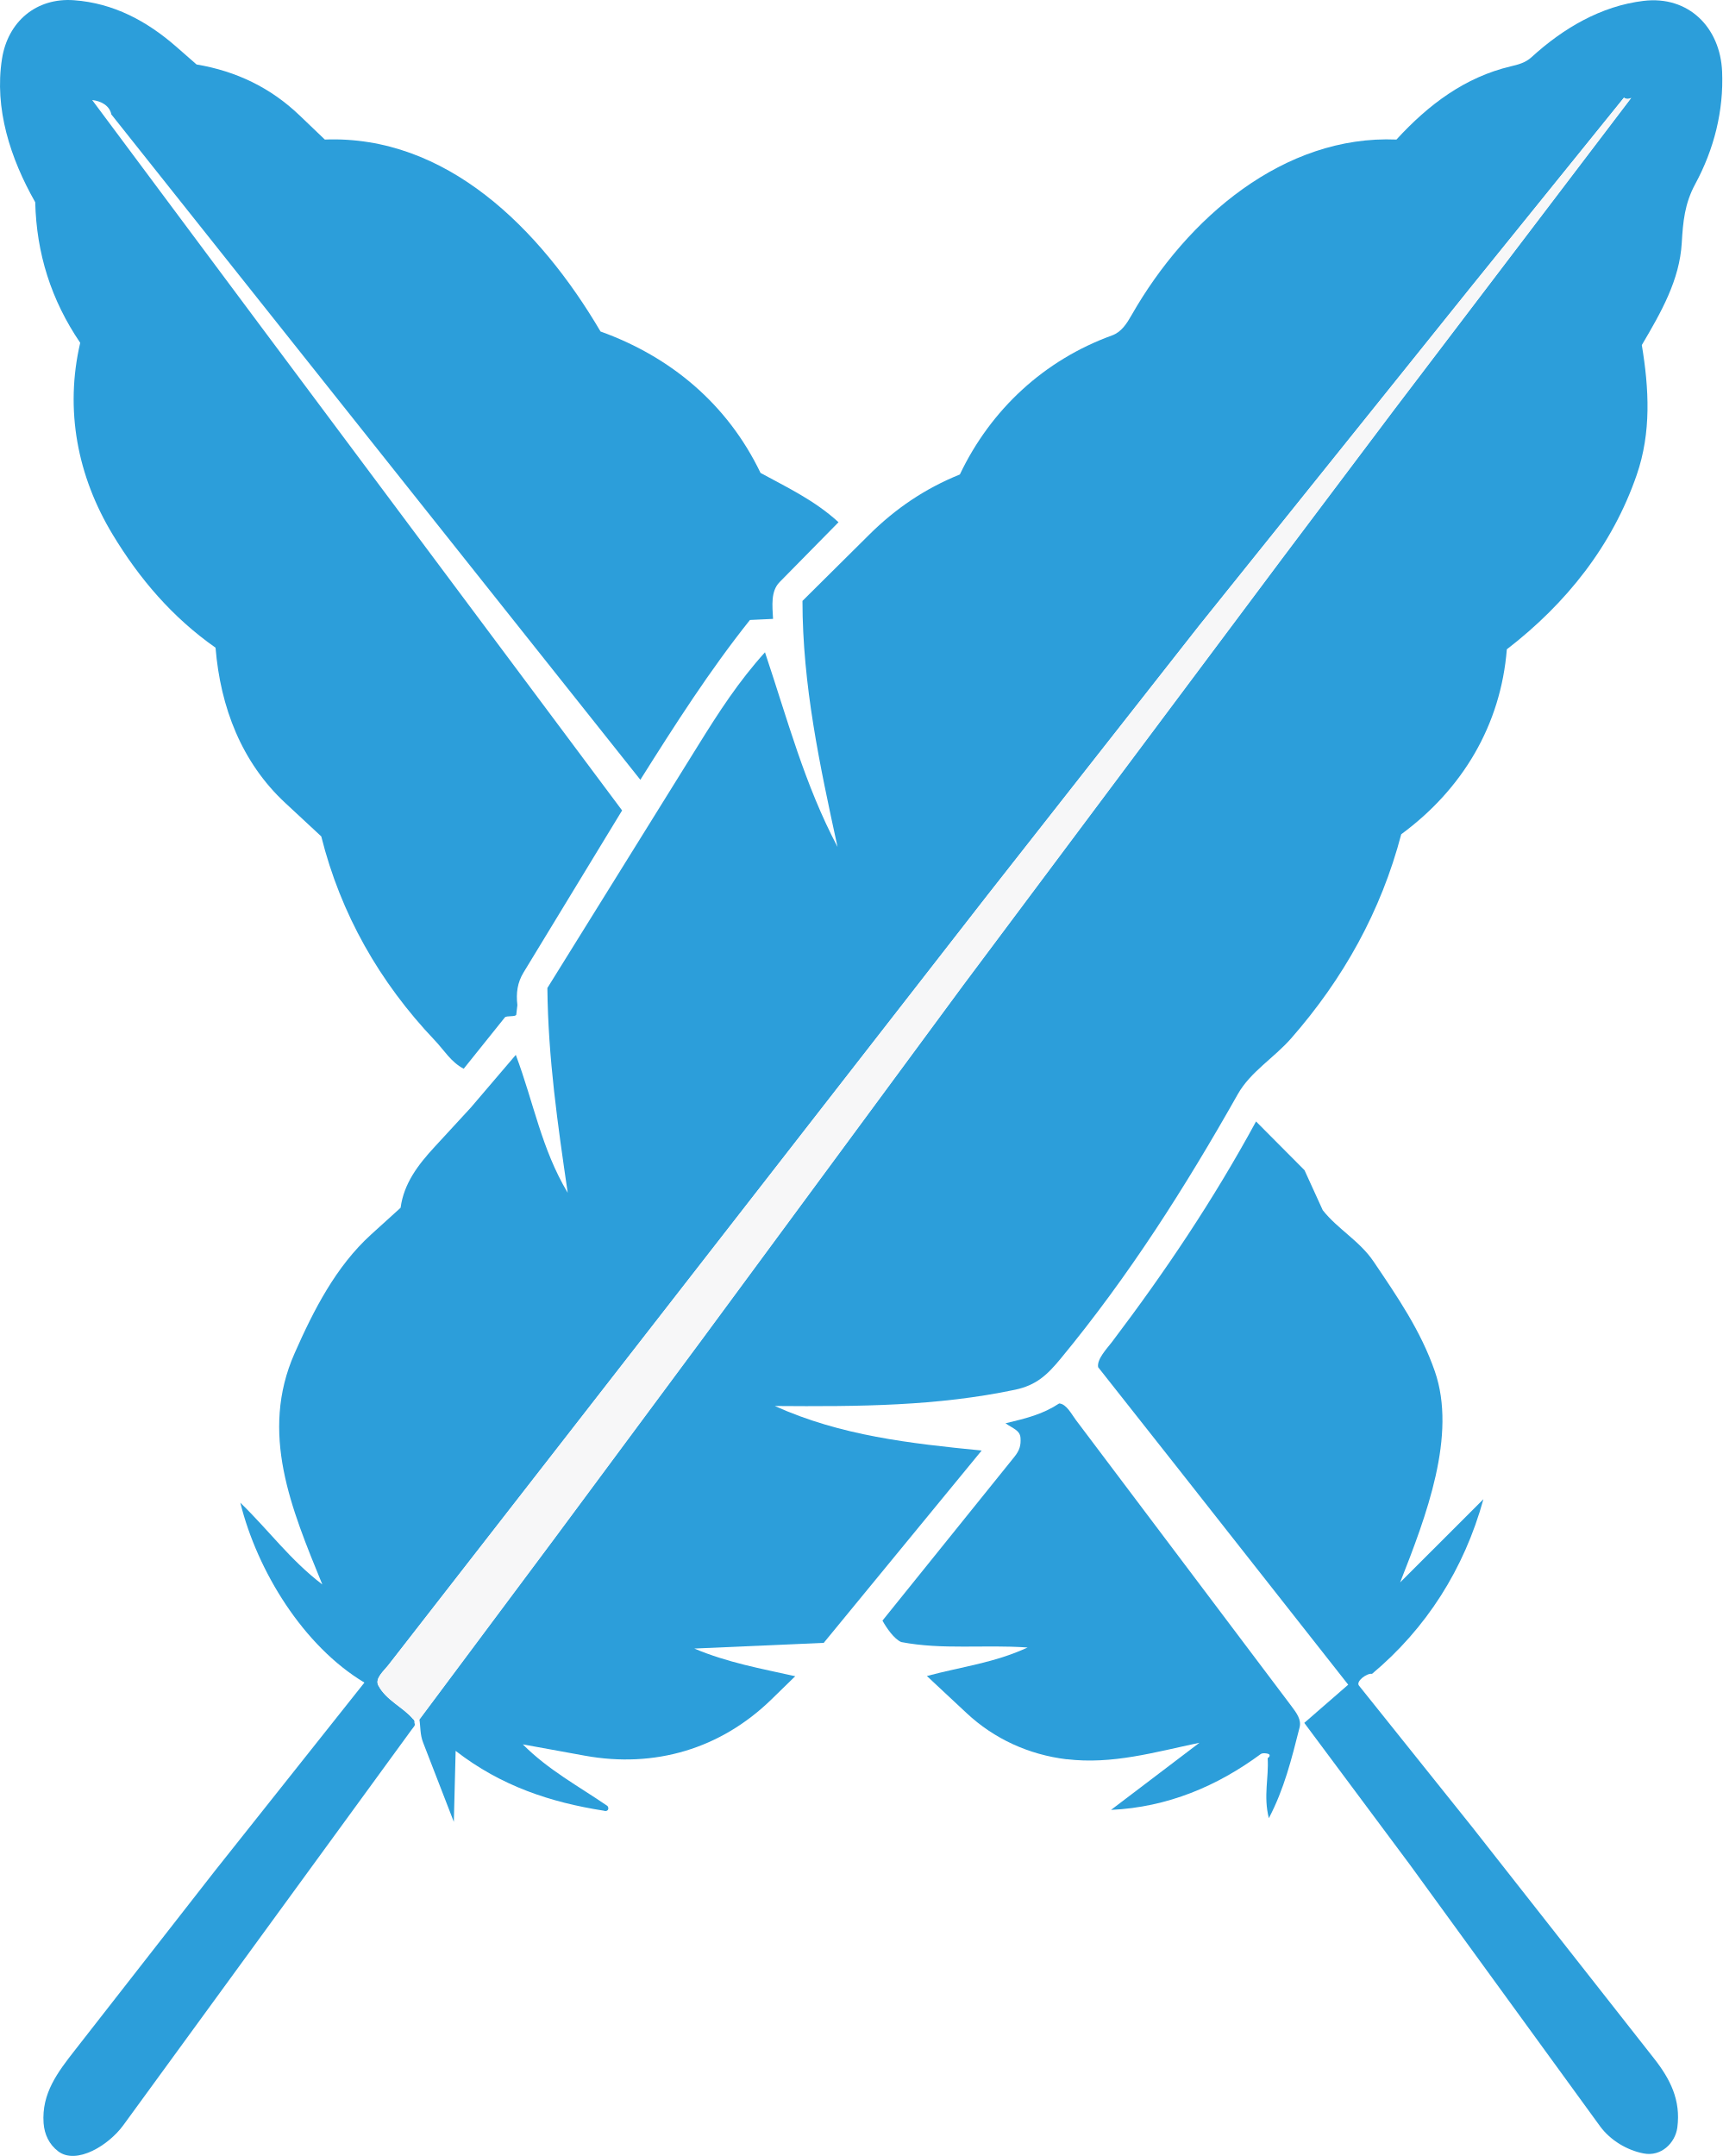
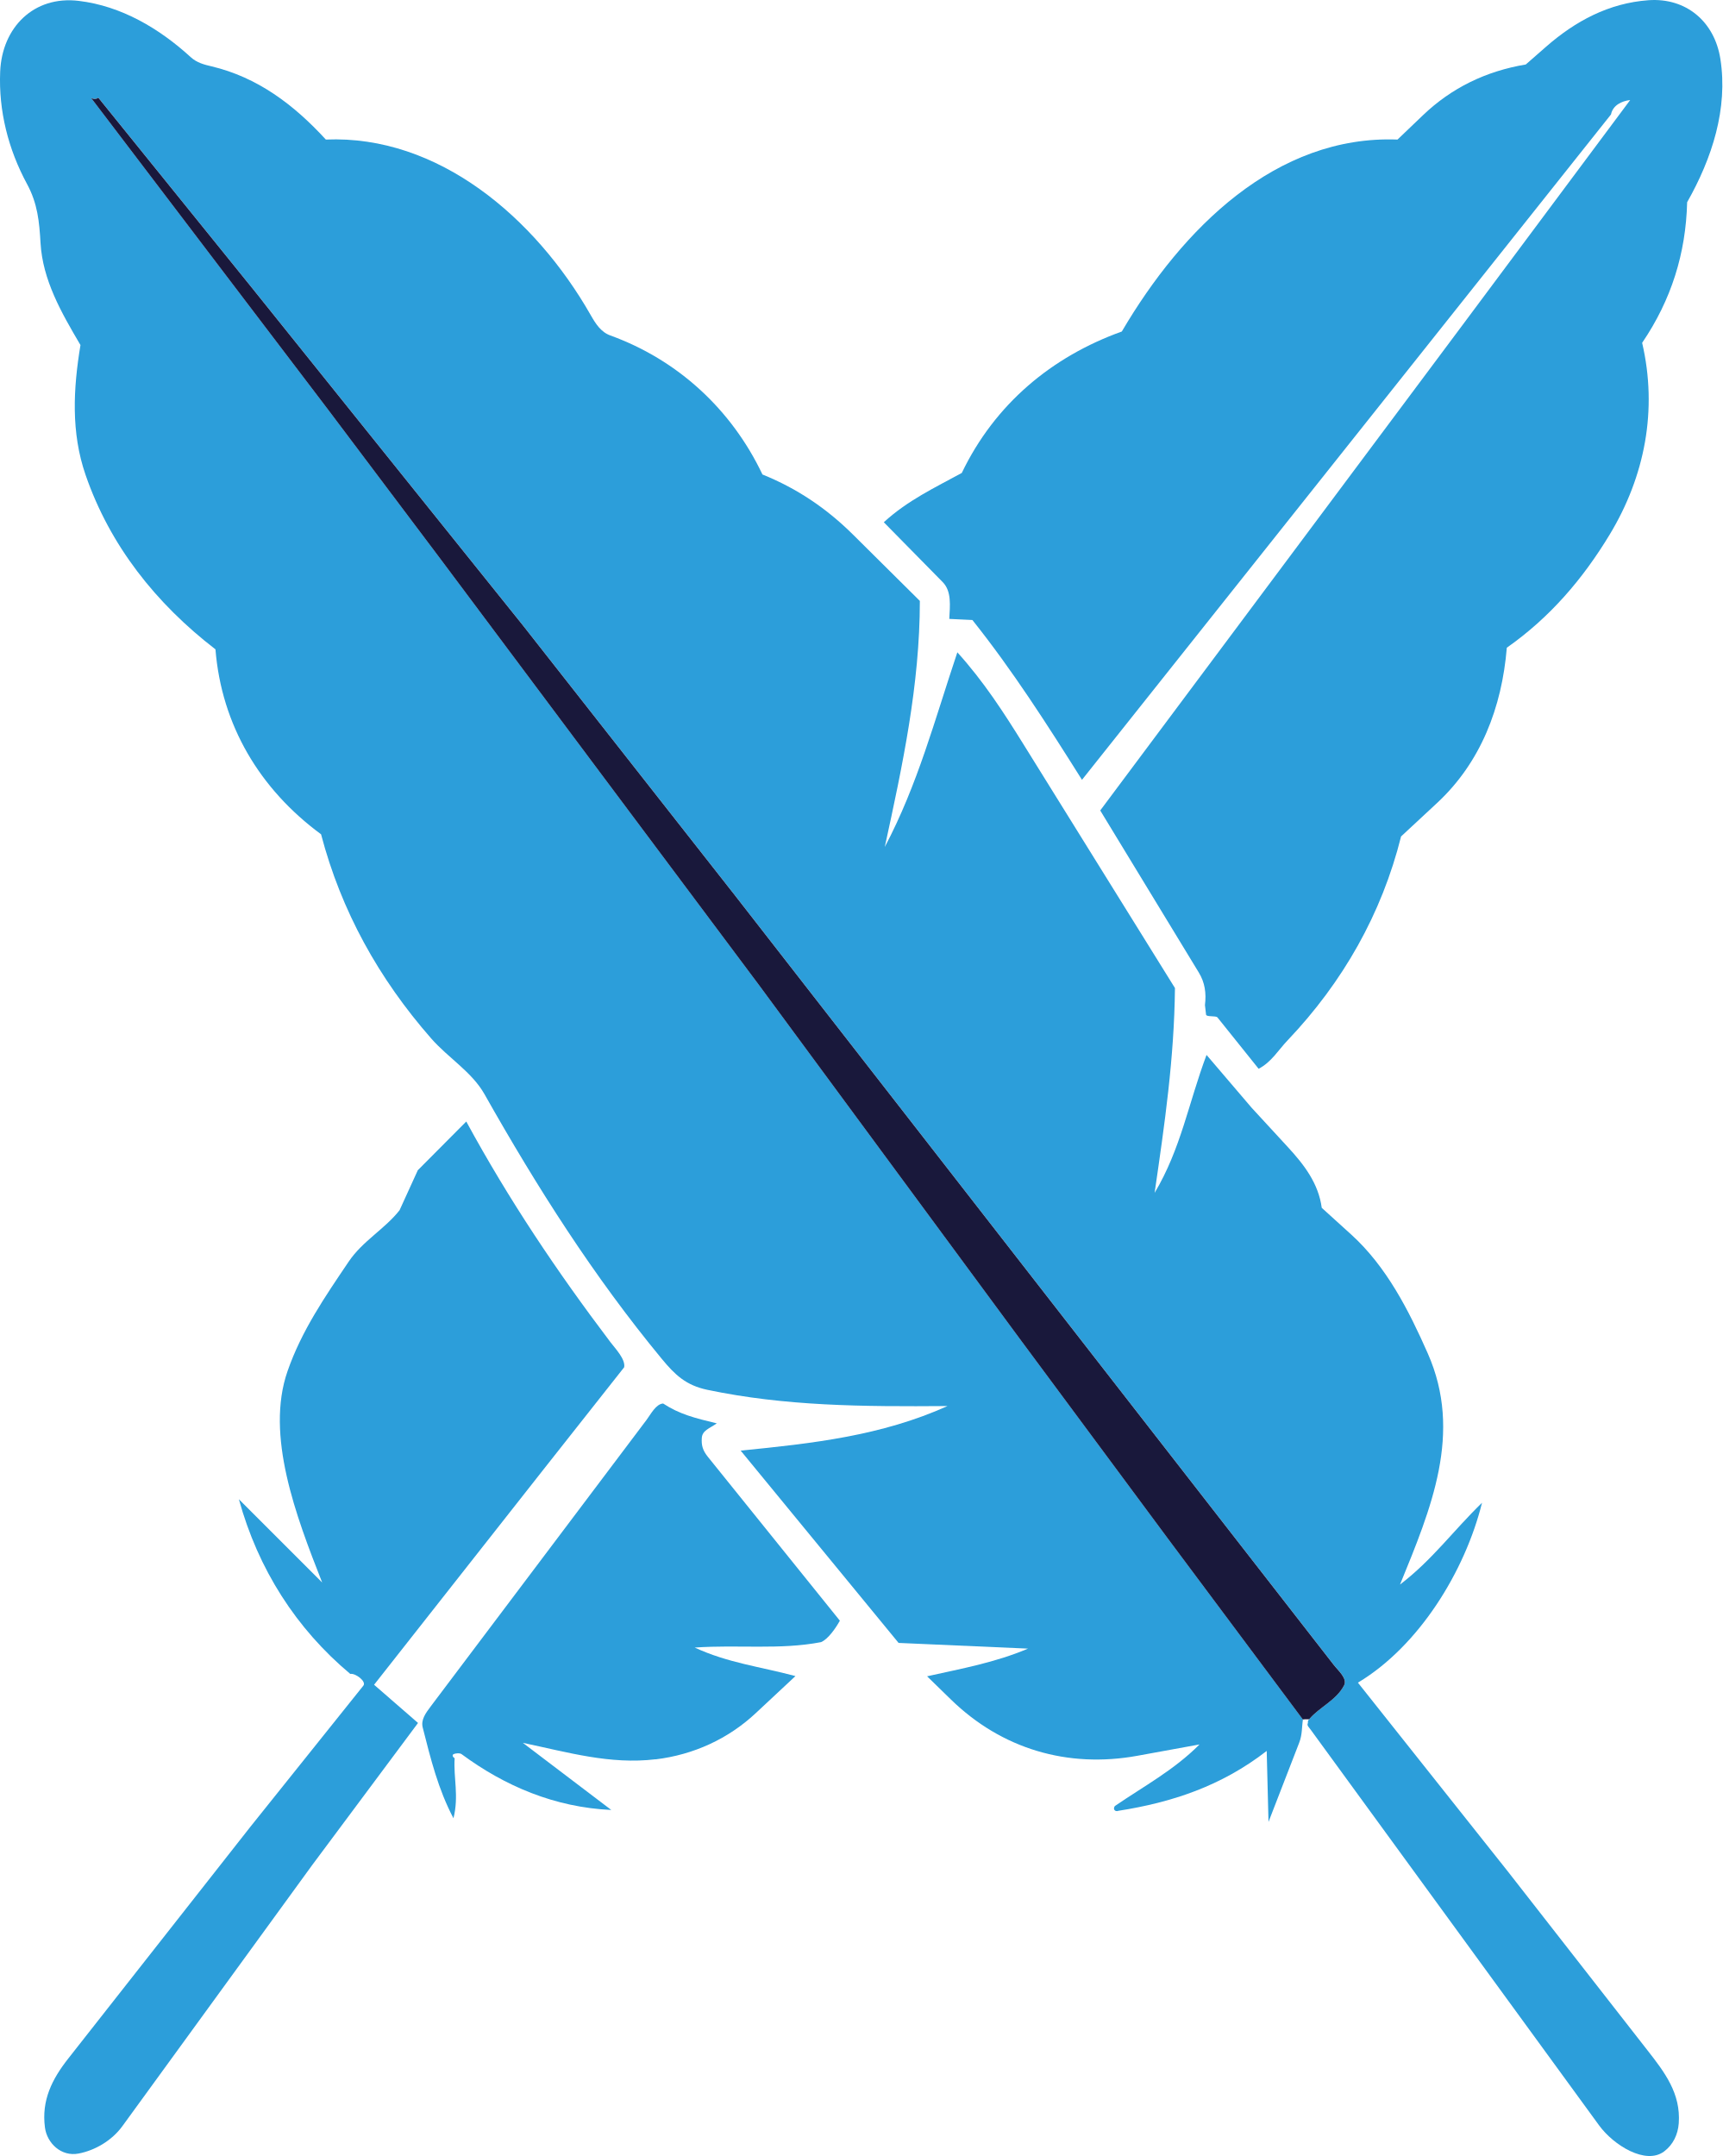
- <svg xmlns="http://www.w3.org/2000/svg" id="Camada_1" version="1.1" viewBox="0 0 392.74 491.62">
+ <svg xmlns="http://www.w3.org/2000/svg" id="Camada_1" version="1.1" viewBox="0 0 392.74 491.6">
  <defs>
    <style>
      .st0 {
-         fill: #f7f7f8;
+         fill: #2c9eda;
      }

      .st1 {
-         fill: #2c9eda;
+         fill: #19183b;
      }
    </style>
  </defs>
-   <path class="st1" d="M95.64,392.07l30.6-41.01,33.89-45.71,59.59-80.83,72.69-97.23,25.55-33.95,54-71.02c-.76.39-1.28.22-1.65-.05l-35.02,43.34-61.79,76.97-48.41,61.64-40.68,52.26-95.78,123.1c-1.1,1.41-3.18,3.14-2.38,4.7,1.76,3.41,5.66,4.99,7.9,7.66.55.53.27.76.37.97.25.53-.15.8-.68,1.53l-65.72,90.16c-3.35,4.6-10.68,9.09-14.84,5.96-2.06-1.55-3.15-3.86-3.34-6.43-.48-6.79,3.2-11.6,7.16-16.66l31.86-40.81,34.14-42.99c-13.89-8.31-24.42-25.38-28.3-41.02,6.65,6.46,11.29,12.98,18.7,18.65-7.08-17.34-14.35-34.54-6.33-52.7,4.35-9.86,9.43-19.81,17.43-27.08l6.75-6.12c.75-5.56,3.98-9.78,7.7-13.82l8.29-9,10.28-12.04c4.13,11.02,5.83,21.39,11.84,31.45-2.29-15.71-4.47-30.63-4.64-46.7l34.53-55.56c4.6-7.4,9.07-14.32,15.09-20.99,5.19,15.46,8.99,30.05,16.55,44.39-4.06-18.63-7.99-36.97-8-56.11l15.25-15.13c5.96-5.91,12.65-10.47,20.64-13.7,7.06-14.84,19.28-26.11,34.69-31.7,2.16-.78,3.36-2.69,4.49-4.67,12.67-22.2,34.75-41.07,60.38-40,7.35-8.02,15.63-14.21,26.06-16.69,1.67-.39,3.35-.82,4.73-2.08,7.19-6.57,15.83-11.68,25.55-12.85,10.26-1.24,17.5,6.06,17.92,16.13.38,8.93-1.84,17.71-6.13,25.64-2.42,4.47-2.79,8.61-3.07,13.4-.49,8.48-4.69,15.81-9.11,23.31,1.65,9.95,2.18,19.92-1.16,29.6-5.54,16.07-15.99,29.28-29.62,39.78-1.39,17.25-10.07,31.86-24.08,42.17-4.6,17.53-13.19,32.95-25.11,46.55-3.93,4.48-9.28,7.62-12.16,12.72-12.03,21.3-24.85,41.48-40.39,60.3-3.05,3.7-5.54,6.06-10.38,7.09-17.78,3.74-35.39,3.86-54.81,3.71,15.05,6.78,30.77,8.53,47.17,10.16l-36.01,43.85-29.52,1.3c7.64,3.22,15.15,4.55,23.02,6.31l-5.45,5.31c-11.56,11.25-26.61,15.71-42.52,12.81l-14.15-2.58c5.89,5.9,12.6,9.45,19.3,14.04.51.68-.01,1.41-.85,1.08-12.09-1.9-23.39-5.59-33.77-13.64l-.41,16.19-7-18.07c-.73-1.87-.58-3.62-.85-5.29Z" />
-   <path class="st1" d="M25.39,26.09c-.4-2.06-2.41-3.06-4.37-3.28l38.74,51.99,82.1,110-22.47,36.94c-1.4,2.3-1.74,4.7-1.41,7.44l-.25,2.16c-.07.6-2.23.19-2.61.66l-9.38,11.7c-2.95-1.55-4.45-4.23-6.6-6.48-12.6-13.25-21.47-28.85-25.88-46.5l-8.19-7.61c-9.98-9.26-14.8-21.82-15.92-35.42-9.84-6.91-17.33-15.67-23.45-25.79-8.05-13.31-10.97-28.45-7.41-43.73-6.65-9.79-9.97-20.39-10.26-32.06C2.34,36.08-1.32,24.75.45,13.45,1.78,4.9,8.3-.57,16.86.05c9.03.66,16.66,4.75,23.39,10.65l4.57,4c9.11,1.53,16.94,5.34,23.48,11.6l5.77,5.52c27.68-1.04,49.03,20.22,62.87,43.77,15.96,5.73,28.94,16.53,36.49,32.25,6.16,3.36,12.33,6.25,17.78,11.24l-13.44,13.66c-2.06,2.1-1.64,5.41-1.49,8.38l-5.27.25c-9.24,11.6-16.98,23.72-24.99,36.44L54.94,63.26,25.39,26.09Z" />
-   <path class="st1" d="M335.54,416.4l41.63,52.97c3.7,4.71,6.14,9.51,5.32,15.74-.47,3.55-3.69,6.7-7.67,5.93-3.72-.71-7.57-2.93-9.98-6.24l-43.29-59.54-24.13-32.4,10.02-8.71-38.86-49.38-18.17-23.02c-.32-1.84,2.03-4.26,3.13-5.71,12.2-16.12,23.16-32.44,32.88-50.32l11.05,11.11,4.16,9.12c3.39,4.31,8.42,7,11.6,11.72,5.41,8.02,10.73,15.72,13.95,24.99,5.08,14.61-1.93,33-7.9,48.17l18.99-18.98c-4.4,15.98-13.08,29.52-25.4,39.83-1.14-.23-3.76,1.71-2.98,2.68l25.64,32.03Z" />
-   <path class="st1" d="M243.24,401.16c-8.66-1.05-16.56-4.68-22.8-10.51l-9.08-8.48c8.16-2.18,15.36-2.99,22.97-6.5-10.01-.7-19.41.57-28.81-1.24-1.63-.68-3.37-3.24-4.29-4.89l30.08-37.34c1.2-1.49,1.52-2.64,1.4-4.34s-1.7-2.12-3.42-3.31c4.95-1.19,8.54-2.09,12.24-4.53,1.66.11,2.84,2.49,3.77,3.72l49.17,65.27c1.26,1.67,2.32,3.14,1.88,4.89-1.83,7.21-3.51,14.03-7.01,20.69-1.28-5.11.02-9.17-.27-13.69.63-.4.48-.81.24-.93-.36-.19-1.4-.31-1.82,0-9.87,7.28-21.22,12.13-34.14,12.73l20.17-15.31c-10.26,2.16-19.92,5-30.27,3.75Z" />
-   <path class="st0" d="M95.64,392.07c-.55-.13-1.33.06-1.48-.12-2.24-2.67-6.14-4.25-7.9-7.66-.8-1.56,1.28-3.29,2.38-4.7l95.78-123.1,40.68-52.26,48.41-61.64,61.79-76.97,35.02-43.34c.37.27.89.44,1.65.05l-54,71.02-25.55,33.95-72.69,97.23-59.59,80.83-33.89,45.71-30.6,41.01Z" />
+   <path class="st0" d="M297.1,392.07l-30.6-41.01-33.89-45.71-59.59-80.83-72.69-97.23-25.55-33.95L20.78,22.32c.76.39,1.28.22,1.65-.05l35.02,43.34,61.79,76.97,48.41,61.64,40.68,52.26,95.78,123.1c1.1,1.41,3.18,3.14,2.38,4.7-1.76,3.41-5.66,4.99-7.9,7.66-.55.53-.27.76-.37.97-.25.53.15.8.68,1.53l65.72,90.16c3.35,4.6,10.68,9.09,14.84,5.96,2.06-1.55,3.15-3.86,3.34-6.43.48-6.79-3.2-11.6-7.16-16.66l-31.86-40.81-34.14-42.99c13.89-8.31,24.42-25.38,28.3-41.02-6.65,6.46-11.29,12.98-18.7,18.65,7.08-17.34,14.35-34.54,6.33-52.7-4.35-9.86-9.43-19.81-17.43-27.08l-6.75-6.12c-.75-5.56-3.98-9.78-7.7-13.82l-8.29-9-10.28-12.04c-4.13,11.02-5.83,21.39-11.84,31.45,2.29-15.71,4.47-30.63,4.64-46.7l-34.53-55.56c-4.6-7.4-9.07-14.32-15.09-20.99-5.19,15.46-8.99,30.05-16.55,44.39,4.06-18.63,7.99-36.97,8-56.11l-15.25-15.13c-5.96-5.91-12.65-10.47-20.64-13.7-7.06-14.84-19.28-26.11-34.69-31.7-2.16-.78-3.36-2.69-4.49-4.67-12.67-22.2-34.75-41.07-60.38-40-7.35-8.02-15.63-14.21-26.06-16.69-1.67-.39-3.35-.82-4.73-2.08C36.32,6.48,27.68,1.37,17.96.2,7.7-1.04.46,6.26.04,16.33c-.38,8.93,1.84,17.71,6.13,25.64,2.42,4.47,2.79,8.61,3.07,13.4.49,8.48,4.69,15.81,9.11,23.31-1.65,9.95-2.18,19.92,1.16,29.6,5.54,16.07,15.99,29.28,29.62,39.78,1.39,17.25,10.07,31.86,24.08,42.17,4.6,17.53,13.19,32.95,25.11,46.55,3.93,4.48,9.28,7.62,12.16,12.72,12.03,21.3,24.85,41.48,40.39,60.3,3.05,3.7,5.54,6.06,10.38,7.09,17.78,3.74,35.39,3.86,54.81,3.71-15.05,6.78-30.77,8.53-47.17,10.16l36.01,43.85,29.52,1.3c-7.64,3.22-15.15,4.55-23.02,6.31l5.45,5.31c11.56,11.25,26.61,15.71,42.52,12.81l14.15-2.58c-5.89,5.9-12.6,9.45-19.3,14.04-.51.68,0,1.41.85,1.08,12.09-1.9,23.39-5.59,33.77-13.64l.41,16.19,7-18.07c.73-1.87.58-3.62.85-5.29h0Z" />
+   <path class="st0" d="M367.35,26.09c.4-2.06,2.41-3.06,4.37-3.28l-38.74,51.99-82.1,110,22.47,36.94c1.4,2.3,1.74,4.7,1.41,7.44l.25,2.16c.07.6,2.23.19,2.61.66l9.38,11.7c2.95-1.55,4.45-4.23,6.6-6.48,12.6-13.25,21.47-28.85,25.88-46.5l8.19-7.61c9.98-9.26,14.8-21.82,15.92-35.42,9.84-6.91,17.33-15.67,23.45-25.79,8.05-13.31,10.97-28.45,7.41-43.73,6.65-9.79,9.97-20.39,10.26-32.06,5.69-10.03,9.35-21.36,7.58-32.66-1.33-8.55-7.85-14.02-16.41-13.4-9.03.66-16.66,4.75-23.39,10.65l-4.57,4c-9.11,1.53-16.94,5.34-23.48,11.6l-5.77,5.52c-27.68-1.04-49.03,20.22-62.87,43.77-15.96,5.73-28.94,16.53-36.49,32.25-6.16,3.36-12.33,6.25-17.78,11.24l13.44,13.66c2.06,2.1,1.64,5.41,1.49,8.38l5.27.25c9.24,11.6,16.98,23.72,24.99,36.44l91.08-114.55,29.55-37.17Z" />
+   <path class="st0" d="M57.2,416.4l-41.63,52.97c-3.7,4.71-6.14,9.51-5.32,15.74.47,3.55,3.69,6.7,7.67,5.93,3.72-.71,7.57-2.93,9.98-6.24l43.29-59.54,24.13-32.4-10.02-8.71,38.86-49.38,18.17-23.02c.32-1.84-2.03-4.26-3.13-5.71-12.2-16.12-23.16-32.44-32.88-50.32l-11.05,11.11-4.16,9.12c-3.39,4.31-8.42,7-11.6,11.72-5.41,8.02-10.73,15.72-13.95,24.99-5.08,14.61,1.93,33,7.9,48.17l-18.99-18.98c4.4,15.98,13.08,29.52,25.4,39.83,1.14-.23,3.76,1.71,2.98,2.68l-25.64,32.03h-.01Z" />
+   <path class="st0" d="M149.5,401.16c8.66-1.05,16.56-4.68,22.8-10.51l9.08-8.48c-8.16-2.18-15.36-2.99-22.97-6.5,10.01-.7,19.41.57,28.81-1.24,1.63-.68,3.37-3.24,4.29-4.89l-30.08-37.34c-1.2-1.49-1.52-2.64-1.4-4.34s1.7-2.12,3.42-3.31c-4.95-1.19-8.54-2.09-12.24-4.53-1.66.11-2.84,2.49-3.77,3.72l-49.17,65.27c-1.26,1.67-2.32,3.14-1.88,4.89,1.83,7.21,3.51,14.03,7.01,20.69,1.28-5.11-.02-9.17.27-13.69-.63-.4-.48-.81-.24-.93.36-.19,1.4-.31,1.82,0,9.87,7.28,21.22,12.13,34.14,12.73l-20.17-15.31c10.26,2.16,19.92,5,30.27,3.75v.02h.01Z" />
+   <path class="st1" d="M297.1,392.07c.55-.13,1.33.06,1.48-.12,2.24-2.67,6.14-4.25,7.9-7.66.8-1.56-1.28-3.29-2.38-4.7l-95.78-123.1-40.68-52.26-48.41-61.64-61.79-76.97L22.42,22.28c-.37.27-.89.44-1.65.05l54,71.02,25.55,33.95,72.69,97.23,59.59,80.83,33.89,45.71,30.6,41.01h0Z" />
</svg>
